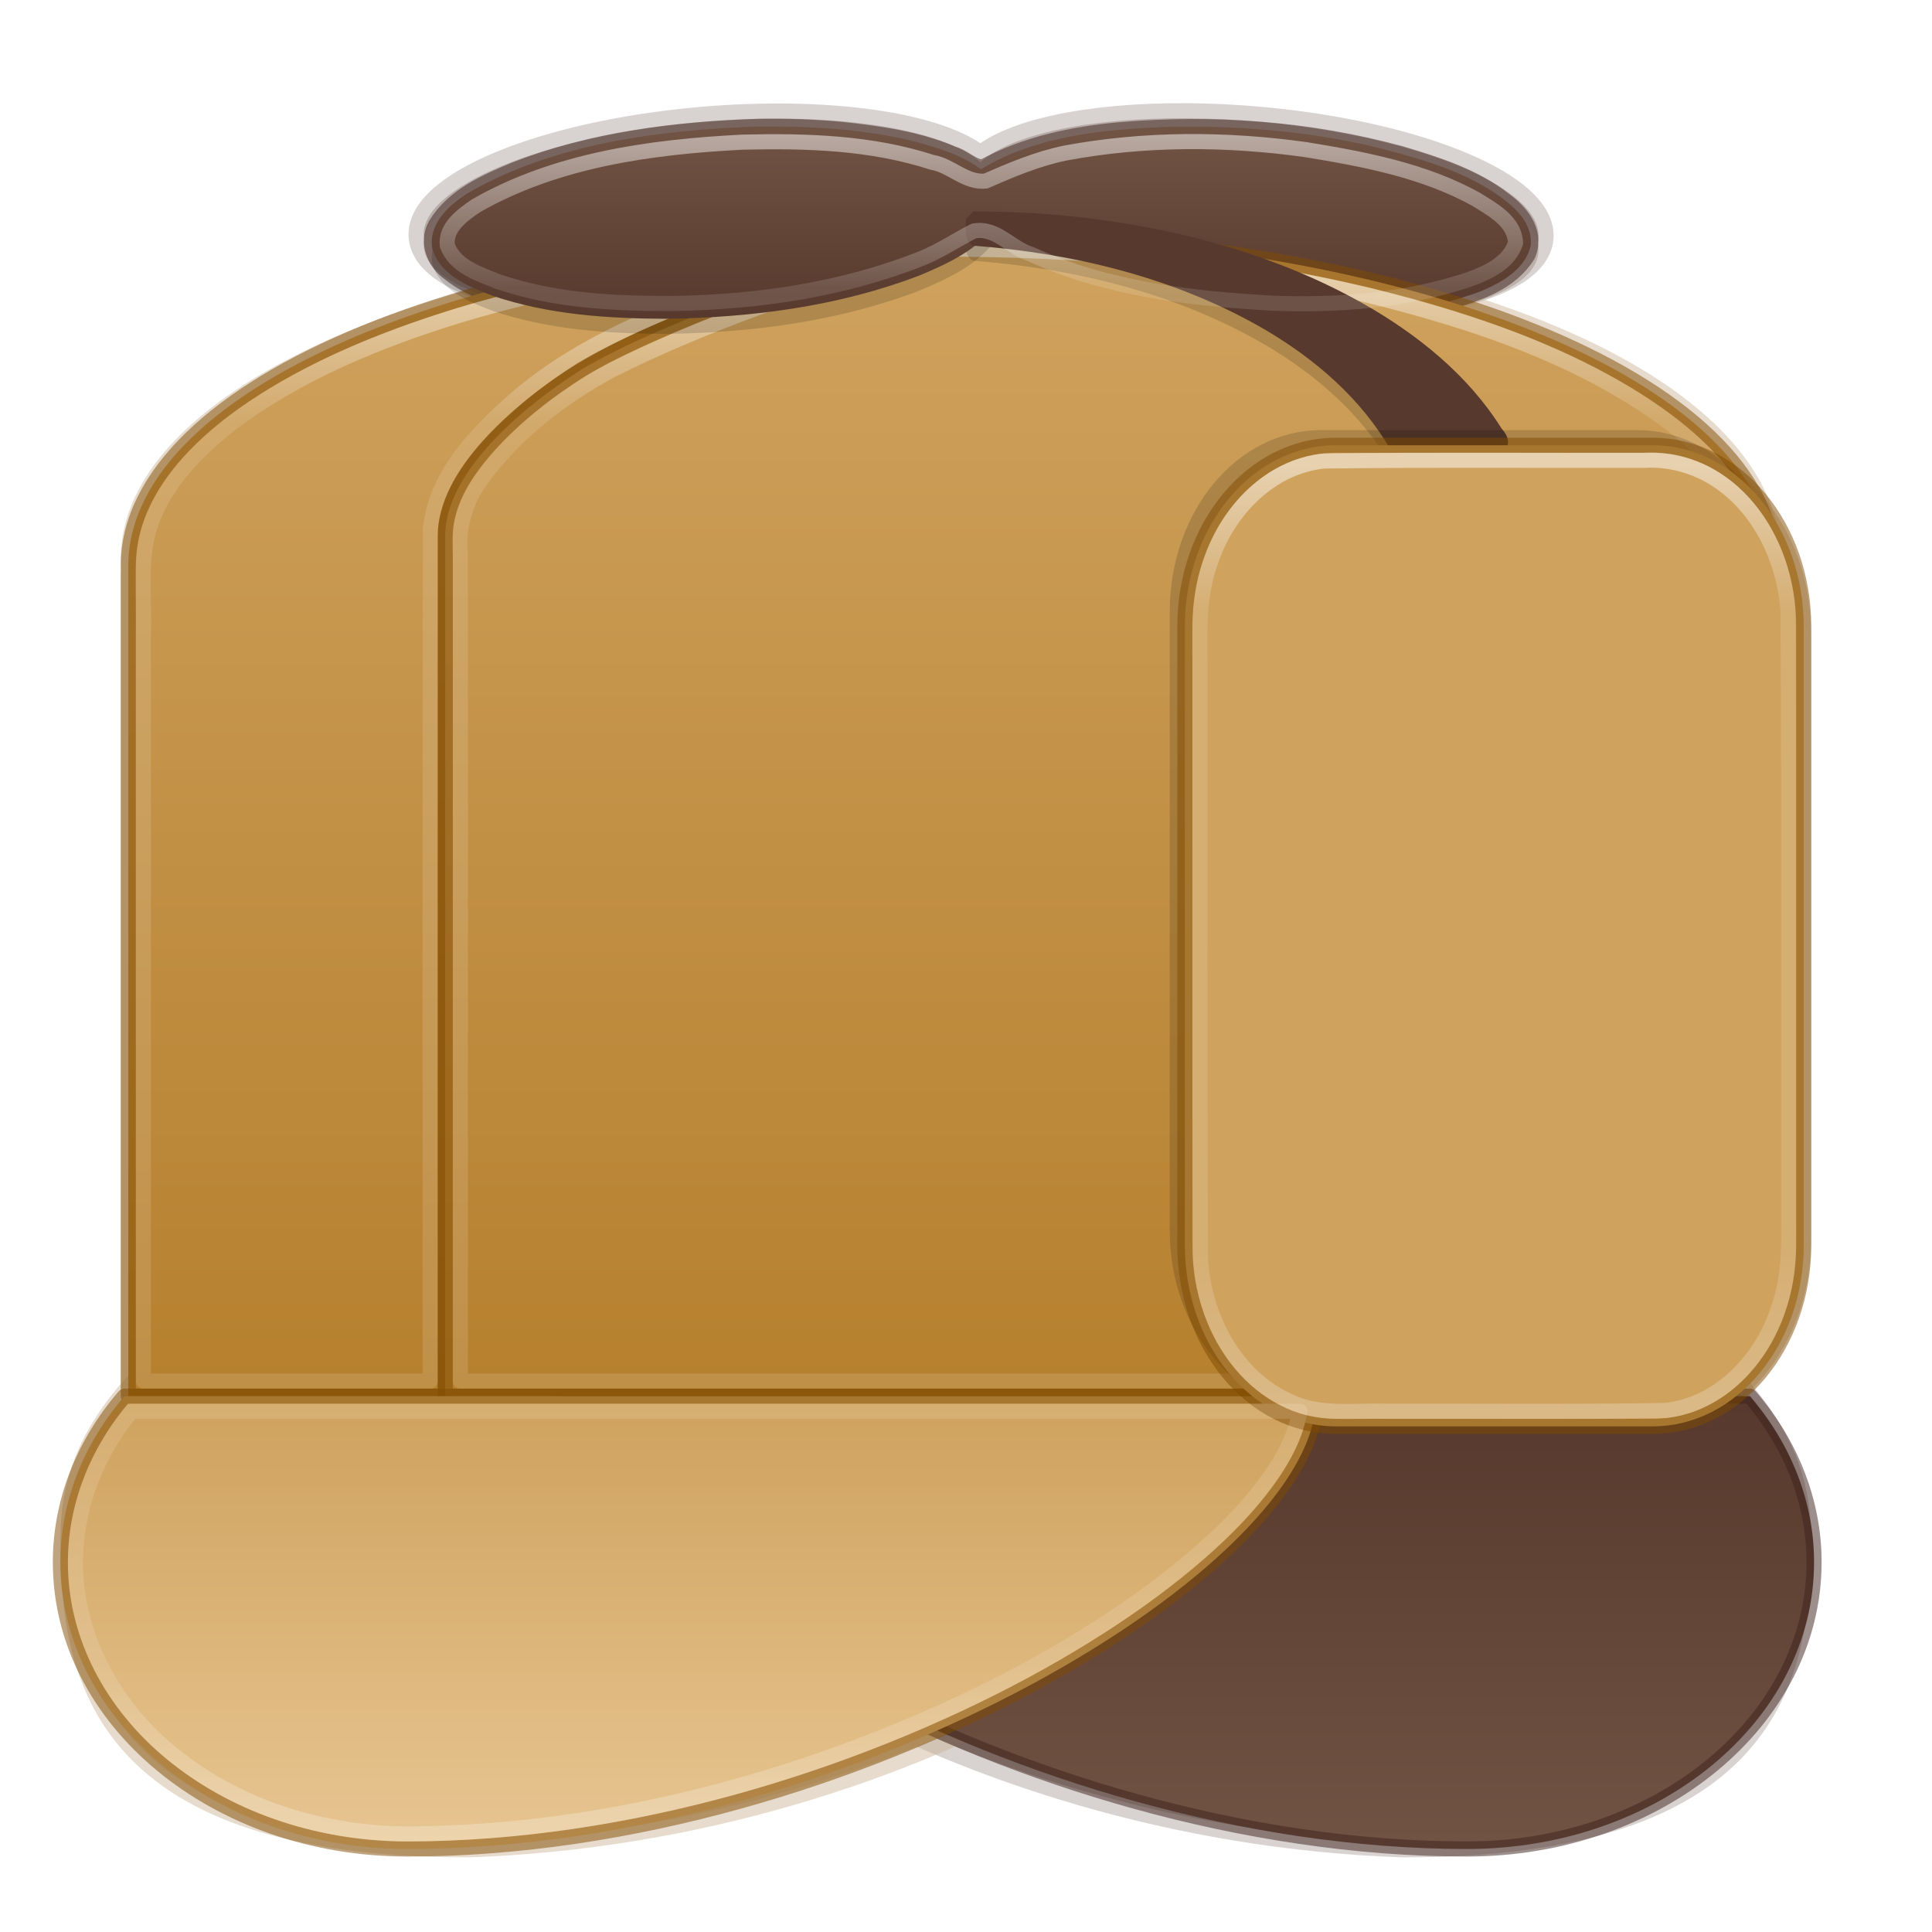
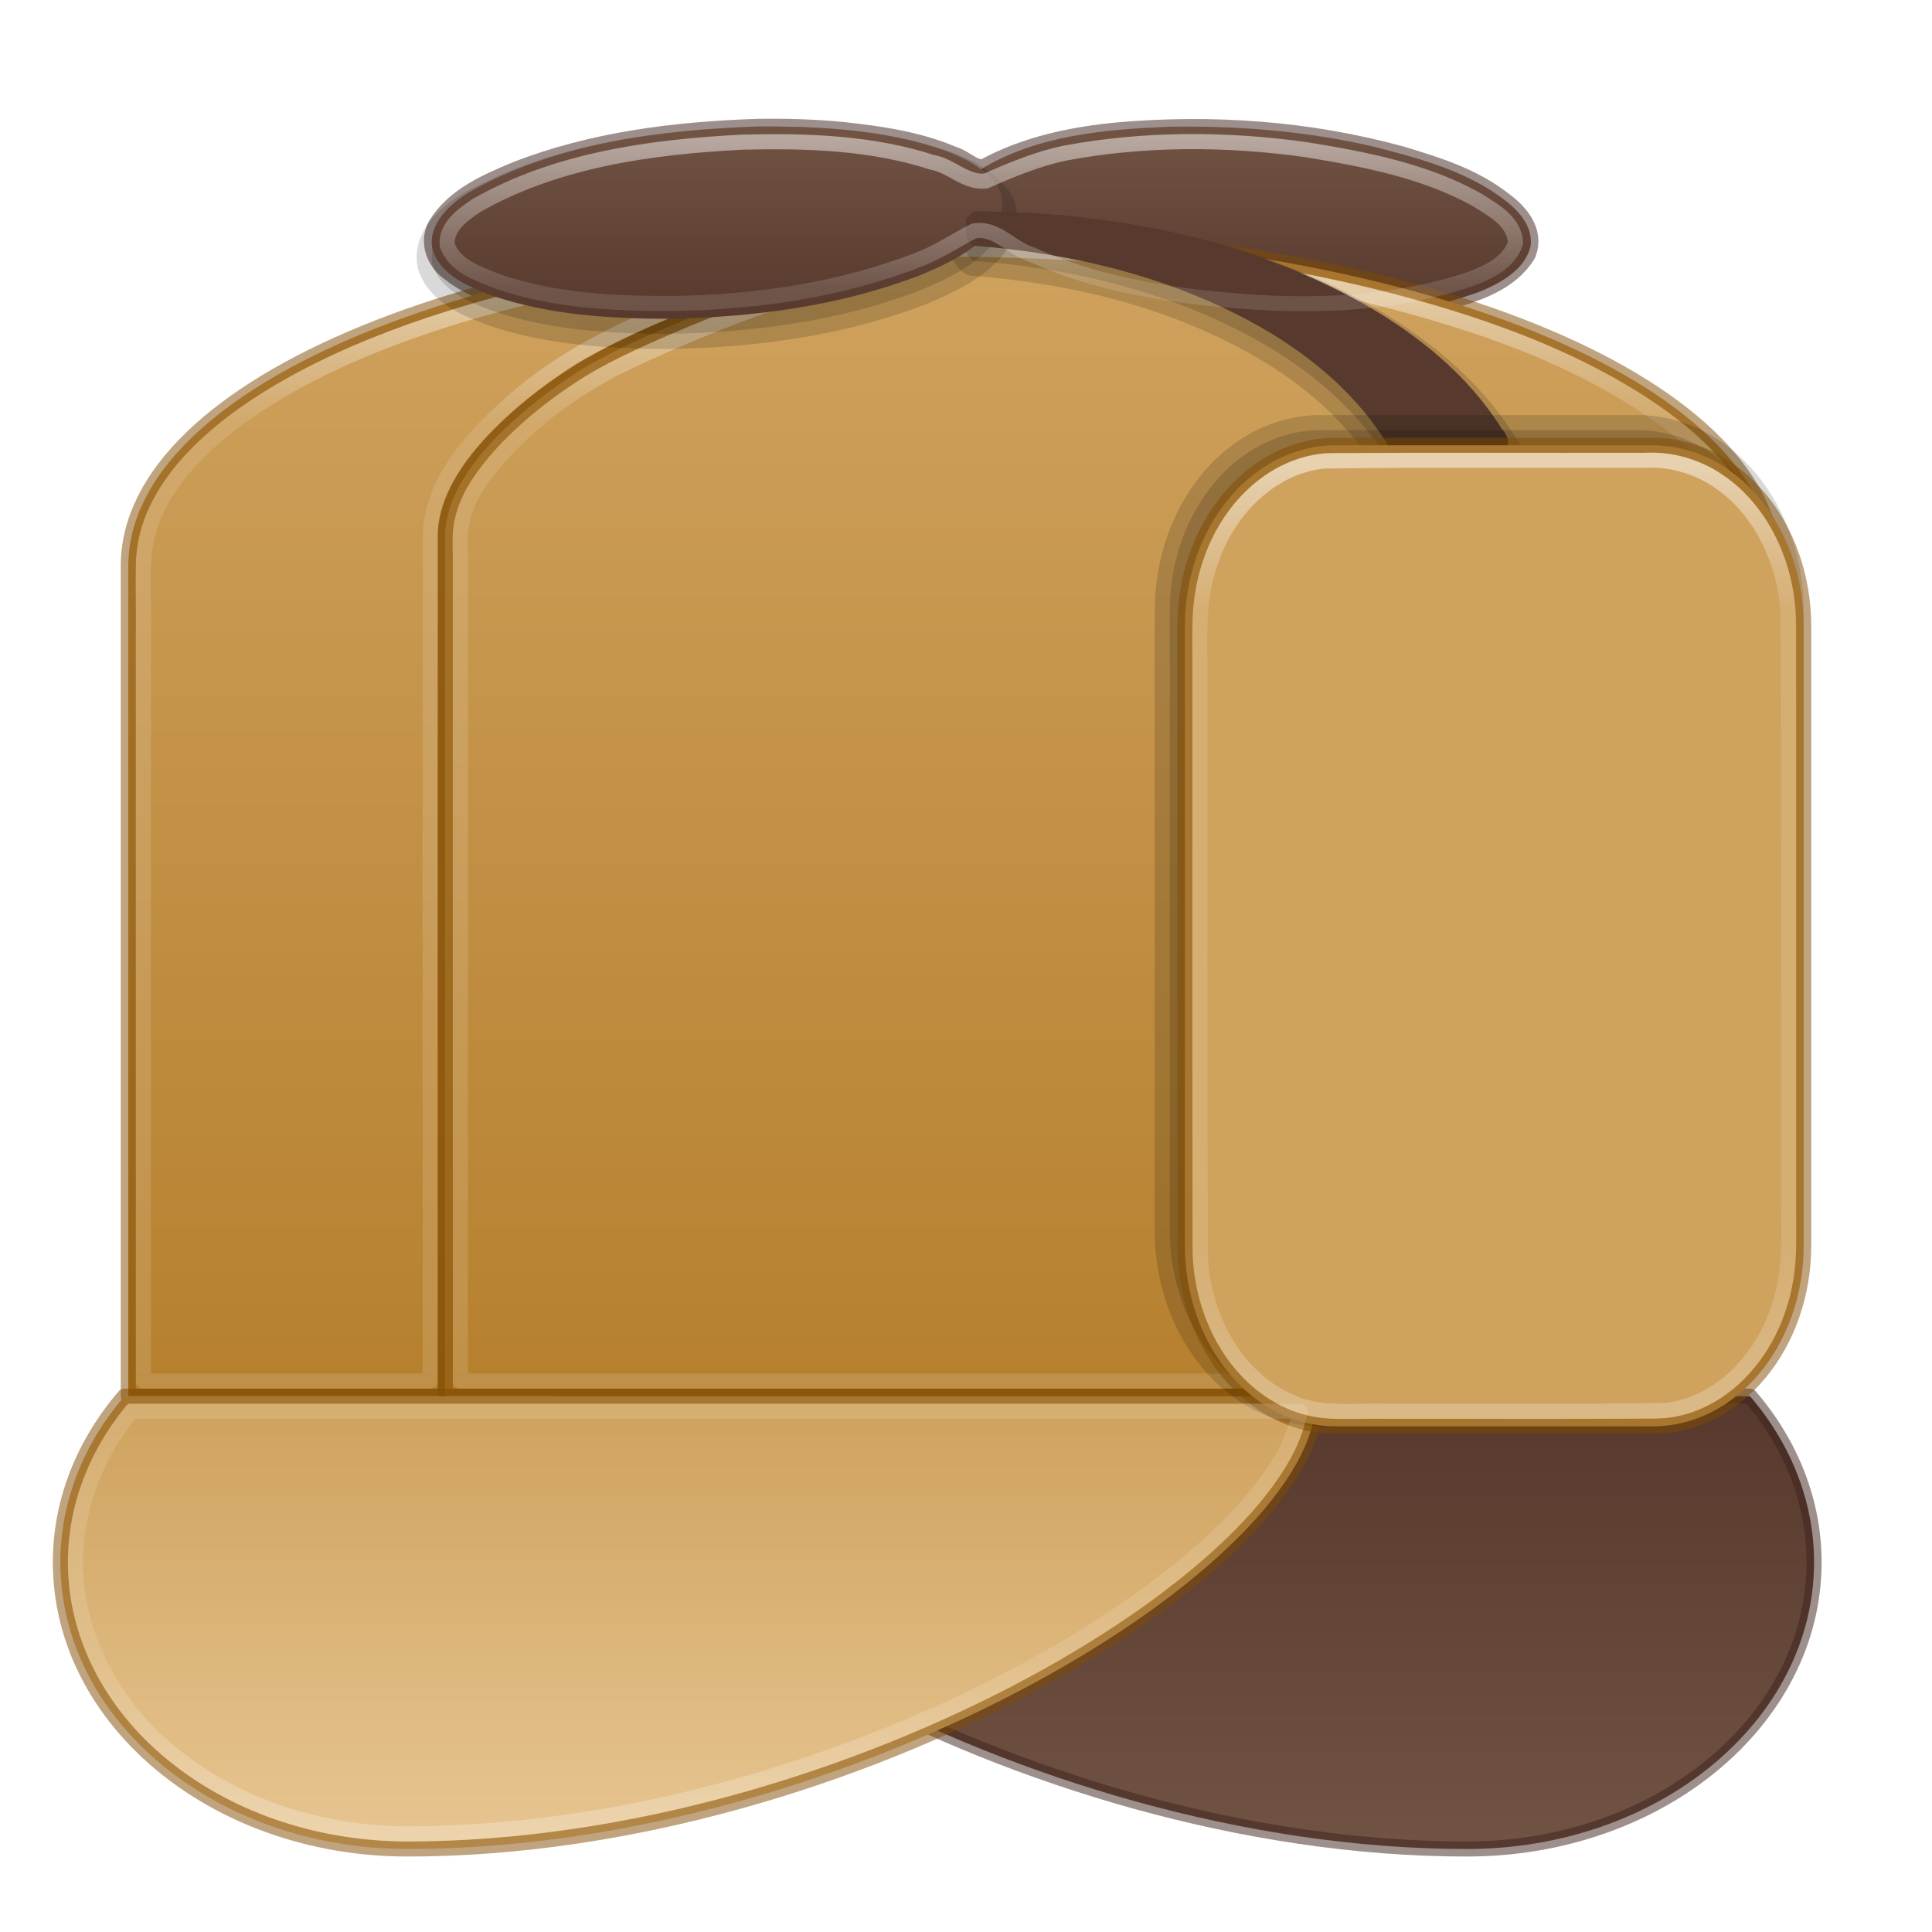
<svg xmlns="http://www.w3.org/2000/svg" xmlns:xlink="http://www.w3.org/1999/xlink" id="svg4379" height="128" width="128" version="1.1" xml:space="preserve">
  <defs id="defs4381">
    <linearGradient id="linearGradient89">
      <stop style="stop-color:#ffffff;stop-opacity:1;" offset="0" id="stop86" />
      <stop style="stop-color:#ffffff;stop-opacity:0.25;" offset="0.153" id="stop87" />
      <stop style="stop-color:#ffffff;stop-opacity:0.25;" offset="0.83" id="stop88" />
      <stop style="stop-color:#ffffff;stop-opacity:0.5;" offset="1" id="stop89" />
    </linearGradient>
    <linearGradient id="linearGradient84">
      <stop style="stop-color:#ffffff;stop-opacity:1;" offset="0" id="stop81" />
      <stop style="stop-color:#ffffff;stop-opacity:0.25;" offset="0.098" id="stop82" />
      <stop style="stop-color:#ffffff;stop-opacity:0.25;" offset="0.902" id="stop83" />
      <stop style="stop-color:#ffffff;stop-opacity:0.5;" offset="1" id="stop84" />
    </linearGradient>
    <linearGradient id="linearGradient80">
      <stop style="stop-color:#ffffff;stop-opacity:1;" offset="0" id="stop77" />
      <stop style="stop-color:#ffffff;stop-opacity:0.25;" offset="0.098" id="stop78" />
      <stop style="stop-color:#ffffff;stop-opacity:0.25;" offset="0.902" id="stop79" />
      <stop style="stop-color:#ffffff;stop-opacity:0.5;" offset="1" id="stop80" />
    </linearGradient>
    <linearGradient id="linearGradient76">
      <stop style="stop-color:#ffffff;stop-opacity:1;" offset="0" id="stop69" />
      <stop style="stop-color:#ffffff;stop-opacity:0.25;" offset="0.098" id="stop70" />
      <stop style="stop-color:#ffffff;stop-opacity:0.25;" offset="0.902" id="stop71" />
      <stop style="stop-color:#ffffff;stop-opacity:0.5;" offset="1" id="stop76" />
    </linearGradient>
    <linearGradient id="linearGradient68">
      <stop style="stop-color:#ffffff;stop-opacity:1;" offset="0" id="stop57" />
      <stop style="stop-color:#ffffff;stop-opacity:0.25;" offset="0.09" id="stop62" />
      <stop style="stop-color:#ffffff;stop-opacity:0.25;" offset="0.91" id="stop63" />
      <stop style="stop-color:#ffffff;stop-opacity:0.5;" offset="1" id="stop68" />
    </linearGradient>
    <linearGradient id="linearGradient880">
      <stop style="stop-color:#cd9ef7;stop-opacity:1" offset="0" id="stop876" />
      <stop style="stop-color:#a56de2;stop-opacity:1" offset="1" id="stop878" />
    </linearGradient>
    <linearGradient gradientTransform="matrix(2.72973,0,0,2.72973,-1.513512,1.486514)" gradientUnits="userSpaceOnUse" xlink:href="#linearGradient3924-776" id="linearGradient3159" y2="43" x2="24" y1="5" x1="24" />
    <linearGradient id="linearGradient3924-776">
      <stop offset="0" style="stop-color:#ffffff;stop-opacity:1" id="stop3124" />
      <stop offset="0.063" style="stop-color:#ffffff;stop-opacity:0.235" id="stop3126" />
      <stop offset="0.951" style="stop-color:#ffffff;stop-opacity:0.157" id="stop3128" />
      <stop offset="1" style="stop-color:#ffffff;stop-opacity:0.392" id="stop3130" />
    </linearGradient>
    <radialGradient gradientTransform="matrix(2.003784,0,0,1.4,27.98813,-17.4)" gradientUnits="userSpaceOnUse" xlink:href="#linearGradient3688-166-749-5" id="radialGradient2455-1" fy="43.5" fx="4.993" r="2.5" cy="43.5" cx="4.993" />
    <linearGradient id="linearGradient3688-166-749-5">
      <stop offset="0" style="stop-color:#181818;stop-opacity:1" id="stop2883-0" />
      <stop offset="1" style="stop-color:#181818;stop-opacity:0" id="stop2885-5" />
    </linearGradient>
    <radialGradient gradientTransform="matrix(2.003784,0,0,1.4,-20.01187,-104.4)" gradientUnits="userSpaceOnUse" xlink:href="#linearGradient3688-464-309-8" id="radialGradient2457-5" fy="43.5" fx="4.993" r="2.5" cy="43.5" cx="4.993" />
    <linearGradient id="linearGradient3688-464-309-8">
      <stop offset="0" style="stop-color:#181818;stop-opacity:1" id="stop2889-9" />
      <stop offset="1" style="stop-color:#181818;stop-opacity:0" id="stop2891-4" />
    </linearGradient>
    <linearGradient gradientUnits="userSpaceOnUse" xlink:href="#linearGradient3702-501-757-0" id="linearGradient2459-7" y2="39.999" x2="25.058" y1="47.028" x1="25.058" />
    <linearGradient id="linearGradient3702-501-757-0">
      <stop offset="0" style="stop-color:#181818;stop-opacity:0" id="stop2895-0" />
      <stop offset="0.5" style="stop-color:#181818;stop-opacity:1" id="stop2897-2" />
      <stop offset="1" style="stop-color:#181818;stop-opacity:0" id="stop2899-6" />
    </linearGradient>
    <linearGradient id="linearGradient3811">
      <stop offset="0" style="stop-color:#000000;stop-opacity:1" id="stop3813" />
      <stop offset="1" style="stop-color:#000000;stop-opacity:0" id="stop3815" />
    </linearGradient>
    <radialGradient gradientTransform="matrix(1.556392,0,0,0.1697883,70.27036,102.1303)" gradientUnits="userSpaceOnUse" xlink:href="#linearGradient3811" id="radialGradient4377" fy="93.468" fx="-4.029" r="35.338" cy="93.468" cx="-4.029" />
    <linearGradient xlink:href="#linearGradient880" id="linearGradient882" x1="62.872" y1="15.907" x2="62.872" y2="118.427" gradientUnits="userSpaceOnUse" />
-     <linearGradient id="linearGradient75">
-       <stop style="stop-color:#ffffff;stop-opacity:1;" offset="0" id="stop72" />
-       <stop style="stop-color:#ffffff;stop-opacity:0.25;" offset="0.102" id="stop73" />
-       <stop style="stop-color:#ffffff;stop-opacity:0.25;" offset="0.898" id="stop74" />
-       <stop style="stop-color:#ffffff;stop-opacity:0.5;" offset="1" id="stop75" />
-     </linearGradient>
-     <linearGradient id="linearGradient67">
-       <stop style="stop-color:#ffffff;stop-opacity:1;" offset="0" id="stop64" />
-       <stop style="stop-color:#ffffff;stop-opacity:0.25;" offset="0.11" id="stop65" />
-       <stop style="stop-color:#ffffff;stop-opacity:0.25;" offset="0.89" id="stop66" />
-       <stop style="stop-color:#ffffff;stop-opacity:0.5;" offset="1" id="stop67" />
-     </linearGradient>
-     <linearGradient id="linearGradient61">
-       <stop style="stop-color:#ffffff;stop-opacity:1;" offset="0" id="stop58" />
-       <stop style="stop-color:#ffffff;stop-opacity:0.25;" offset="0.107" id="stop59" />
-       <stop style="stop-color:#ffffff;stop-opacity:0.25;" offset="0.893" id="stop60" />
-       <stop style="stop-color:#ffffff;stop-opacity:0.5;" offset="1" id="stop61" />
-     </linearGradient>
-     <linearGradient id="linearGradient53">
-       <stop style="stop-color:#ffffff;stop-opacity:1;" offset="0" id="stop50" />
-       <stop style="stop-color:#ffffff;stop-opacity:0.25;" offset="0.09" id="stop51" />
-       <stop style="stop-color:#ffffff;stop-opacity:0.25;" offset="0.909" id="stop52" />
-       <stop style="stop-color:#ffffff;stop-opacity:0.5;" offset="1" id="stop53" />
-     </linearGradient>
    <linearGradient y2="42.092" x2="24" y1="5.909" x1="24" gradientTransform="matrix(1.432432,0,0,1.436283,-2.378375,-2.470783)" gradientUnits="userSpaceOnUse" id="linearGradient3904" xlink:href="#linearGradient4270" />
    <linearGradient id="linearGradient4270">
      <stop id="stop4272" style="stop-color:#ffffff;stop-opacity:1" offset="0" />
      <stop id="stop4274" style="stop-color:#ffffff;stop-opacity:0.235" offset="0.035" />
      <stop id="stop4276" style="stop-color:#ffffff;stop-opacity:0.157" offset="0.962" />
      <stop id="stop4278" style="stop-color:#ffffff;stop-opacity:0.392" offset="1" />
    </linearGradient>
    <radialGradient cx="4.993" cy="43.5" r="2.5" fx="4.993" fy="43.5" id="radialGradient3337-2-2" xlink:href="#linearGradient3688-166-749-5" gradientUnits="userSpaceOnUse" gradientTransform="matrix(2.404541,0,0,1,41.98575,15.5)" />
    <radialGradient cx="4.993" cy="43.5" r="2.5" fx="4.993" fy="43.5" id="radialGradient3339-1-4" xlink:href="#linearGradient3688-166-749-5" gradientUnits="userSpaceOnUse" gradientTransform="matrix(2.404541,0,0,1,-22.01424,-102.5)" />
    <linearGradient x1="25.058" y1="47.028" x2="25.058" y2="39.999" id="linearGradient6394" xlink:href="#linearGradient3702-501-757-0" gradientUnits="userSpaceOnUse" gradientTransform="matrix(1.571429,0,0,0.7142857,-5.714285,27.92857)" />
    <linearGradient xlink:href="#linearGradient880" id="linearGradient899" x1="31.781" y1="4.927" x2="31.781" y2="59.148" gradientUnits="userSpaceOnUse" />
    <linearGradient id="linearGradient7">
      <stop style="stop-color:#57392d;stop-opacity:1;" offset="0" id="stop9" />
      <stop style="stop-color:#715344;stop-opacity:1;" offset="1" id="stop10" />
    </linearGradient>
    <linearGradient id="linearGradient1">
      <stop style="stop-color:#cfa25e;stop-opacity:1;" offset="0" id="stop1" />
      <stop style="stop-color:#e7c591;stop-opacity:1;" offset="1" id="stop2" />
    </linearGradient>
    <linearGradient id="linearGradient5">
      <stop style="stop-color:#cfa25e;stop-opacity:1;" offset="0" id="stop5" />
      <stop style="stop-color:#b6802e;stop-opacity:1;" offset="1" id="stop6" />
    </linearGradient>
    <linearGradient id="linearGradient1201">
      <stop id="stop1193" style="stop-color:#ffffff;stop-opacity:1" offset="0" />
      <stop id="stop1195" style="stop-color:#ffffff;stop-opacity:0.235" offset="0.068" />
      <stop id="stop1197" style="stop-color:#ffffff;stop-opacity:0.157" offset="0.947" />
      <stop id="stop1199" style="stop-color:#ffffff;stop-opacity:0.392" offset="1" />
    </linearGradient>
    <radialGradient cx="4.993" cy="43.5" r="2.5" fx="4.993" fy="43.5" id="radialGradient3013-6" xlink:href="#linearGradient3688-166-749-5" gradientUnits="userSpaceOnUse" gradientTransform="matrix(2.003784,0,0,0.8999999,29.98813,4.850003)" />
    <radialGradient cx="4.993" cy="43.5" r="2.5" fx="4.993" fy="43.5" id="radialGradient3015-1" xlink:href="#linearGradient3688-166-749-5" gradientUnits="userSpaceOnUse" gradientTransform="matrix(2.003784,0,0,0.8999999,-18.01187,-83.15)" />
    <linearGradient x1="39" y1="6" x2="39" y2="41.945" id="linearGradient3058-5" xlink:href="#linearGradient1201" gradientUnits="userSpaceOnUse" gradientTransform="translate(4e-6,1.000006)" />
    <linearGradient xlink:href="#linearGradient3702-501-757-0" id="linearGradient1191" gradientUnits="userSpaceOnUse" x1="25.058" y1="47.028" x2="25.058" y2="39.999" gradientTransform="matrix(1.142857,0,0,0.6428571,-3.428569,16.03572)" />
    <linearGradient xlink:href="#linearGradient880" id="linearGradient930-9-2" x1="16.768" y1="2.768" x2="16.768" y2="29.897" gradientUnits="userSpaceOnUse" gradientTransform="matrix(1.444444,0,0,1.444444,0.888913,1.888891)" />
-     <linearGradient xlink:href="#linearGradient7" id="linearGradient15" gradientUnits="userSpaceOnUse" gradientTransform="translate(138)" x1="45.5" y1="46" x2="45.5" y2="60" />
-     <linearGradient xlink:href="#linearGradient5" id="linearGradient16" gradientUnits="userSpaceOnUse" gradientTransform="translate(138)" x1="31" y1="8" x2="31" y2="45" />
-     <linearGradient xlink:href="#linearGradient5" id="linearGradient17" gradientUnits="userSpaceOnUse" gradientTransform="translate(138)" x1="32" y1="8" x2="32" y2="45" />
-     <linearGradient xlink:href="#linearGradient1" id="linearGradient18" gradientUnits="userSpaceOnUse" gradientTransform="translate(138)" x1="30.934" y1="46" x2="30.934" y2="60" />
-     <linearGradient xlink:href="#linearGradient53" id="linearGradient19" gradientUnits="userSpaceOnUse" gradientTransform="translate(138)" x1="33" y1="9" x2="33" y2="59" />
-     <linearGradient xlink:href="#linearGradient5" id="linearGradient20" gradientUnits="userSpaceOnUse" gradientTransform="translate(138)" x1="32" y1="8" x2="32" y2="45" />
-     <linearGradient xlink:href="#linearGradient53" id="linearGradient21" gradientUnits="userSpaceOnUse" gradientTransform="translate(138)" x1="21.5" y1="8.974" x2="21.5" y2="59.071" />
-     <linearGradient xlink:href="#linearGradient61" id="linearGradient22" gradientUnits="userSpaceOnUse" gradientTransform="translate(138)" x1="50.5" y1="16" x2="50.5" y2="58" />
-     <linearGradient xlink:href="#linearGradient1" id="linearGradient23" gradientUnits="userSpaceOnUse" gradientTransform="translate(138)" x1="30.934" y1="46" x2="30.934" y2="60" />
-     <linearGradient xlink:href="#linearGradient67" id="linearGradient24" gradientUnits="userSpaceOnUse" gradientTransform="translate(138)" x1="32" y1="9" x2="32" y2="59" />
-     <linearGradient xlink:href="#linearGradient75" id="linearGradient25" gradientUnits="userSpaceOnUse" gradientTransform="translate(138)" x1="31" y1="5" x2="31" y2="59" />
    <linearGradient xlink:href="#linearGradient1" id="linearGradient38" x1="26.5" y1="93.055" x2="26.5" y2="122" gradientUnits="userSpaceOnUse" />
    <linearGradient xlink:href="#linearGradient5" id="linearGradient40" x1="63.5" y1="16" x2="63.5" y2="92" gradientUnits="userSpaceOnUse" />
    <linearGradient xlink:href="#linearGradient5" id="linearGradient41" x1="60.5" y1="16.097" x2="60.5" y2="92" gradientUnits="userSpaceOnUse" />
    <linearGradient xlink:href="#linearGradient7" id="linearGradient43" x1="94" y1="93" x2="94" y2="122.049" gradientUnits="userSpaceOnUse" />
    <linearGradient xlink:href="#linearGradient84" id="linearGradient47" x1="70" y1="18" x2="70" y2="120" gradientUnits="userSpaceOnUse" />
    <linearGradient xlink:href="#linearGradient80" id="linearGradient49" x1="46" y1="18" x2="46" y2="120" gradientUnits="userSpaceOnUse" />
    <linearGradient xlink:href="#linearGradient76" id="linearGradient51" x1="63" y1="18" x2="63" y2="120" gradientUnits="userSpaceOnUse" />
    <linearGradient xlink:href="#linearGradient68" id="linearGradient52" x1="53" y1="9" x2="53" y2="120" gradientUnits="userSpaceOnUse" />
    <linearGradient xlink:href="#linearGradient89" id="linearGradient86" x1="99.911" y1="31.022" x2="99.911" y2="93.075" gradientUnits="userSpaceOnUse" />
    <linearGradient xlink:href="#linearGradient7" id="linearGradient4" x1="45" y1="21" x2="45" y2="8.88" gradientUnits="userSpaceOnUse" />
    <linearGradient xlink:href="#linearGradient7" id="linearGradient6" x1="86" y1="21" x2="86" y2="9" gradientUnits="userSpaceOnUse" />
  </defs>
-   <g id="g15" transform="matrix(2,0,0,2,-276,1.055093)" style="display:inline;opacity:0.4">
-     <path id="path4" style="fill:#57392d;fill-opacity:1;stroke:#3d211b;stroke-width:1;stroke-linecap:butt;stroke-linejoin:round;stroke-dasharray:none;stroke-opacity:0.5" d="m 177.348,3.391 a 9.5,3 5.206 0 0 -6.865,1.455 3,9.5 85.039 0 0 -9.242,-1.334 3,9.5 85.039 0 0 -9.205,3.811 3,9.5 85.039 0 0 9.725,2.166 3,9.5 85.039 0 0 8.758,-2.775 9.5,3 5.206 0 0 8.711,2.775 9.5,3 5.206 0 0 9.732,-2.127 9.5,3 5.206 0 0 -9.189,-3.85 9.5,3 5.206 0 0 -2.424,-0.121 z" />
-     <ellipse style="fill:#57392d;fill-opacity:1;stroke:none;stroke-width:1.453;stroke-linecap:butt;stroke-linejoin:round;stroke-dasharray:none;stroke-opacity:1" id="ellipse4" cx="179.394" cy="-9.329" rx="9.5" ry="3" transform="rotate(5.206068)" />
-     <path id="path5" style="fill:url(#linearGradient15);stroke:#3d211b;stroke-width:1;stroke-linejoin:round;stroke-dasharray:none;stroke-opacity:0.5" d="m 195.5,45.5 c 1.33,1.521 2,3 2,5 0,4.5 -1,10 -13,10 -15,-0.5 -27.5,-9 -29,-15 z" />
-     <path id="path6" style="fill:url(#linearGradient16);stroke:#804b00;stroke-linecap:butt;stroke-linejoin:round;stroke-opacity:0.5" d="m 170,7.5 -1.086,0.156 C 163.912,9.209 158.3,9.542 154.5,13.5 c -1.333,1.333 -2,2.667 -2,4 v 28 h 29 l 15,-10 v -17 h -0.031 C 196.49,18.333 196.5,18.167 196.5,18 196.5,12.201 185.188,7.5 170,7.5 Z" />
-     <path id="path7" style="fill:url(#linearGradient17);stroke:#804b00;stroke-linejoin:round;stroke-opacity:0.5" d="M 169.494,7.502 C 154.539,7.605 142.5,12.265 142.5,18 c 2e-5,0.167 0.01,0.333 0.031,0.5 H 142.5 v 27 h 10 v -28 c 0,-1.333 0.667,-2.667 2,-4 3.944,-4.108 9.855,-4.281 14.994,-5.998 z" />
-     <path id="path8" style="fill:url(#linearGradient18);stroke:#804b00;stroke-width:1;stroke-linejoin:round;stroke-dasharray:none;stroke-opacity:0.5" d="m 142.5,45.5 c -1.33,1.521 -2,3 -2,5 0,4.5 1,10 13,10 15,-0.5 27.5,-9 29,-15 z" />
-     <path id="path9" style="opacity:0.2;fill:#000000;fill-opacity:1;stroke:none;stroke-width:1;stroke-linejoin:round;stroke-dasharray:none;stroke-opacity:1" d="m 179.906,13.559 c -2.324,0.501 -3.565,3.068 -3.395,5.289 0.006,6.809 -0.061,13.621 0.037,20.427 0.201,2.147 1.937,4.4 4.271,4.22 3.429,-0.023 6.869,0.08 10.292,-0.064 2.316,-0.491 3.527,-3.058 3.39,-5.261 -0.022,-6.837 0.062,-13.679 -0.056,-20.514 -0.225,-2.121 -1.952,-4.335 -4.26,-4.151 -3.386,0.025 -6.777,-0.05 -10.159,0.038 l -0.099,0.013 z" />
-     <path id="path10" style="opacity:0.5;fill:none;stroke:url(#linearGradient19);stroke-linecap:butt;stroke-linejoin:round;stroke-opacity:1" d="m 170.617,8.518 c -1.631,-0.053 -3.133,0.691 -4.714,0.982 -3.704,0.886 -7.688,1.755 -10.509,4.507 -1.111,1.037 -2.014,2.454 -1.901,4.031 0.02,8.82 10e-4,17.642 0.008,26.463 9.232,0 18.465,0 27.697,0 4.768,-3.178 9.535,-6.357 14.303,-9.535 0,-5.488 0,-10.977 0,-16.465 0.011,-0.657 -0.06,-1.488 -0.404,-2.138 -1.26,-2.388 -3.826,-3.66 -6.191,-4.712 -3.942,-1.664 -8.341,-2.431 -12.6,-2.86 -1.917,-0.159 -3.768,-0.298 -5.687,-0.273 z m 25.238,9.883 c 0.614,-0.105 0.695,-0.349 0,0 z" />
-     <path id="path11" style="opacity:1;fill:#57392d;fill-opacity:1;stroke:none;stroke-width:1.265;stroke-linecap:butt;stroke-linejoin:round;stroke-dasharray:none;stroke-opacity:1" d="m 170.5,7 a 20,14 0 0 0 -2,0.092 A 20,14 0 0 1 185.428,16.5 h 4.012 A 20,14 0 0 0 170.5,7 Z" />
-     <rect style="fill:#cfa25e;stroke:#804b00;stroke-width:1;stroke-linejoin:round;stroke-dasharray:none;stroke-opacity:0.5" id="rect11" width="20" height="32" x="177.5" y="14.5" ry="6" rx="5" />
-     <path id="path12" style="opacity:0.5;fill:url(#linearGradient20);stroke:url(#linearGradient21);stroke-linejoin:round;stroke-opacity:0.5" d="m 159.094,9.375 c -4.126,0.709 -8.203,1.773 -11.844,3.899 -1.655,0.984 -3.415,2.381 -3.725,4.397 -0.067,2.973 -0.003,5.962 -0.025,8.942 0,5.963 0,11.925 0,17.888 2.667,0 5.333,0 8,0 0.016,-9.191 -0.042,-18.385 0.041,-27.573 0.402,-2.815 2.721,-4.853 4.995,-6.296 0.825,-0.502 1.705,-0.909 2.603,-1.261 z" />
-     <path id="path13" style="opacity:0.5;fill:#cfa25e;stroke:url(#linearGradient22);stroke-width:1;stroke-linejoin:round;stroke-dasharray:none;stroke-opacity:1" d="m 181.906,15.559 c -2.324,0.501 -3.565,3.068 -3.395,5.289 0.006,6.809 -0.061,13.621 0.037,20.427 0.201,2.147 1.937,4.4 4.271,4.22 3.429,-0.023 6.869,0.08 10.292,-0.064 2.316,-0.491 3.527,-3.058 3.39,-5.261 -0.022,-6.837 0.062,-13.679 -0.056,-20.514 -0.225,-2.121 -1.952,-4.335 -4.26,-4.151 -3.386,0.025 -6.777,-0.05 -10.159,0.038 l -0.099,0.013 z" />
-     <path id="path14" style="fill:url(#linearGradient23);stroke:url(#linearGradient24);stroke-width:1;stroke-linejoin:round;stroke-dasharray:none" d="m 142.816,46.693 c -1.562,1.833 -1.482,4.42 -1.09,6.652 0.374,2.037 1.706,3.886 3.633,4.707 3.015,1.432 6.46,1.535 9.734,1.354 6.254,-0.478 12.428,-2.282 17.855,-5.447 2.287,-1.35 4.621,-3.009 6.435,-5.054 0.642,-0.733 1.209,-1.536 1.651,-2.405 -12.687,0 -25.374,0 -38.061,0 -0.053,0.064 -0.105,0.129 -0.158,0.193 z" />
-     <ellipse style="fill:#57392d;fill-opacity:1;stroke:none;stroke-width:1.453;stroke-linecap:butt;stroke-linejoin:round;stroke-dasharray:none;stroke-opacity:1" id="ellipse14" cx="160.305" cy="20.763" rx="9.5" ry="3" transform="rotate(-4.961235)" />
-     <path id="path15" style="opacity:0.3;fill:none;fill-opacity:1;stroke:url(#linearGradient25);stroke-width:1;stroke-linecap:butt;stroke-linejoin:round;stroke-dasharray:none;stroke-opacity:1" d="m 176.035,4.42 c -1.456,0.086 -3.058,0.227 -4.449,0.9 -0.597,0.476 -1.468,0.646 -2.078,0.095 -2.088,-1.062 -4.52,-1 -6.803,-0.986 -2.84,0.149 -5.75,0.545 -8.343,1.771 -0.449,0.28 -1.034,0.543 -1.288,1.004 0.547,0.757 1.634,0.805 2.469,1.072 3.299,0.594 6.71,0.3 9.971,-0.391 1.575,-0.356 3.146,-0.934 4.416,-1.939 0.702,-0.354 1.425,0.072 1.939,0.534 2.625,1.508 5.719,1.887 8.69,2.083 2.045,0.086 4.004,0.055 5.888,-0.512 0.515,-0.202 1.22,-0.288 1.484,-0.83 -1.381,-1.497 -3.533,-1.832 -5.419,-2.302 -2.13,-0.418 -4.309,-0.58 -6.477,-0.498 z" />
-   </g>
  <path id="path33" style="opacity:1;fill:none;stroke:#3d211b;stroke-width:2;stroke-linejoin:round;stroke-dasharray:none;stroke-opacity:0.5" d="m 50.223,8.873 c -5.422,0.18 -10.871,0.845 -15.922,2.825 -1.854,0.778 -3.902,1.648 -5,3.427 -0.516,0.922 -0.057,2.016 0.763,2.577 1.604,1.291 3.687,1.764 5.651,2.215 4.802,0.93 9.73,0.843 14.594,0.333 2.89,-0.335 5.873,-0.934 8.69,-1.831 1.953,-0.635 3.805,-1.402 5.472,-2.619 1.148,-0.372 1.944,0.818 2.93,1.166 3.99,2.046 8.485,2.822 12.897,3.342 5.225,0.547 10.629,0.481 15.737,-0.842 1.705,-0.476 3.758,-1.17 4.764,-2.82 0.479,-1.205 -0.481,-2.31 -1.389,-2.974 -1.971,-1.566 -4.366,-2.301 -6.7,-3.006 C 86.673,9.018 80.39,8.564 74.17,9.099 71.152,9.378 68.111,10.011 65.428,11.465 64.485,11.821 63.796,10.884 62.949,10.654 60.692,9.691 58.249,9.349 55.769,9.076 53.926,8.899 52.074,8.845 50.223,8.873 Z" />
  <path id="path31" style="opacity:1;fill:url(#linearGradient6);stroke:none;stroke-width:1;stroke-linejoin:round;stroke-dasharray:none;stroke-opacity:1" d="m 77.471,8.396 c -4.216,0.176 -8.731,0.545 -12.454,2.801 -1.09,0.733 -1.934,2.267 -1.107,3.497 1.087,1.865 3.213,2.72 5.092,3.557 5.388,2.109 11.23,2.768 16.978,2.867 4.078,0.02 8.242,-0.387 12.111,-1.815 1.383,-0.581 2.975,-1.456 3.322,-3.04 0.156,-1.683 -1.361,-2.812 -2.609,-3.631 C 96.395,11.104 93.65,10.396 90.945,9.701 86.539,8.683 82.004,8.319 77.471,8.396 Z" />
  <path d="m 115.94,92.5 c 2.762,3.214 4.246,7.058 4.246,11 0,10.493 -10.297,19 -23,19 -29.546,0 -60.5,-19 -60.184,-30 H 78.432 94.686 Z" style="opacity:1;fill:url(#linearGradient43);stroke:#3d211b;stroke-linejoin:round;stroke-opacity:0.5" id="path30" />
  <path id="rect25" style="opacity:1;fill:url(#linearGradient41);stroke:#804b00;stroke-linejoin:round;stroke-opacity:0.5" d="M 61.986,15.504 C 32.355,15.721 8.5,25.431 8.5,37.5 v 55 h 21 v -57 c 0,-4 4.625,-8.209 9,-11 4.997,-2.998 15.322,-6.663 23.486,-8.996 z" />
  <path id="path26" style="opacity:1;fill:url(#linearGradient40);stroke:#804b00;stroke-linejoin:round;stroke-opacity:0.5" d="M 61.986,15.504 C 53.822,17.837 43.497,21.502 38.5,24.5 c -4.375,2.791 -9,7 -9,11 v 57 h 77 l 11,-13 v -42 c -4.8e-4,-12.206 -24.401,-22 -54.5,-22 -0.338,0 -0.677,0.001 -1.014,0.004 z" />
  <path d="M 8.246,92.5 C 5.484,95.714 4,99.558 4,103.5 c 0,10.493 10.297,19 23,19 29.546,0 60.5,-19 60.184,-30 H 45.754 29.5 Z" style="opacity:1;fill:url(#linearGradient38);stroke:#804b00;stroke-linejoin:round;stroke-opacity:0.5" id="path29" />
  <path id="path34" style="opacity:0.5;fill:none;stroke:url(#linearGradient47);stroke-linejoin:round;stroke-opacity:1" d="m 59.619,17.254 c -6.464,1.988 -13.001,4.216 -19.074,7.255 -3.358,1.812 -6.478,4.222 -8.719,7.337 -1.004,1.406 -1.512,3.148 -1.325,4.873 0,18.261 0,36.521 0,54.782 25.18,0 50.359,0 75.539,0 3.487,-4.121 6.974,-8.242 10.461,-12.363 -0.009,-14.09 0.028,-28.182 -0.028,-42.271 -0.325,-3.682 -2.969,-6.647 -5.791,-8.794 -5.843,-4.385 -12.904,-6.731 -19.917,-8.481 -9.37,-2.255 -19.005,-3.112 -28.633,-3.086 -0.837,0.25 -1.674,0.5 -2.512,0.75 z" />
  <path id="path35" style="opacity:0.5;fill:none;stroke:url(#linearGradient49);stroke-linejoin:round;stroke-opacity:1" d="m 54.102,16.797 c -7.964,0.539 -16,1.79 -23.67,4.092 -5.43,1.68 -10.718,3.837 -15.256,7.281 -2.504,1.99 -4.902,4.545 -5.516,7.793 C 9.315,37.994 9.582,40.066 9.5,42.115 c 0,16.462 0,32.923 0,49.385 6.333,0 12.667,0 19,0 0.004,-18.831 -0.017,-37.663 0.02,-56.494 0.378,-3.512 2.965,-6.216 5.492,-8.444 3.298,-2.901 7.298,-4.82 11.348,-6.431 3.009,-1.24 6.077,-2.332 9.164,-3.36 -0.141,0.009 -0.281,0.017 -0.422,0.025 z" />
+   <path id="path2" style="opacity:0.15;fill:#000000;fill-opacity:1;stroke:#000000;stroke-width:2;stroke-linejoin:round;stroke-dasharray:none;stroke-opacity:1" d="m 64,15.5 c 0.029,0.639 -0.186,1.372 0.453,1.775 6.74,0.507 13.501,2.152 19.376,5.577 3.319,1.952 6.337,4.559 8.287,7.917 0.743,0.46 1.687,0.132 2.522,0.23 1.649,0 3.298,0 4.947,0 0.529,-0.552 0.358,-1.086 -0.105,-1.613 C 97.254,25.83 93.881,23.129 90.261,21.084 84.785,18.009 78.627,16.287 72.421,15.499 69.795,15.15 67.147,15.021 64.5,15 64.333,15.167 64.167,15.333 64,15.5 Z" />
  <path id="path89" style="opacity:0.15;fill:#000000;fill-opacity:1;stroke:none;stroke-width:1;stroke-linejoin:round;stroke-dasharray:none;stroke-opacity:1" d="m 64,15.5 c 0.029,0.639 -0.186,1.372 0.453,1.775 6.74,0.507 13.501,2.152 19.376,5.577 3.319,1.952 6.337,4.559 8.287,7.917 0.743,0.46 1.687,0.132 2.522,0.23 1.649,0 3.298,0 4.947,0 0.529,-0.552 0.358,-1.086 -0.105,-1.613 C 97.254,25.83 93.881,23.129 90.261,21.084 84.785,18.009 78.627,16.287 72.421,15.499 69.795,15.15 67.147,15.021 64.5,15 64.333,15.167 64.167,15.333 64,15.5 Z" />
+   <path id="path3" style="opacity:0.15;fill:#000000;stroke:#000000;stroke-width:2;stroke-linejoin:round;stroke-dasharray:none;stroke-opacity:1" d="M 50.195,9.379 C 43.708,9.625 36.941,10.447 31.168,13.686 c -1.319,0.79 -2.83,2.1 -2.523,3.808 0.53,1.768 2.437,2.503 4.005,3.107 3.748,1.262 7.649,1.506 11.56,1.52 5.681,-0.092 11.408,-0.832 16.747,-2.887 1.848,-0.774 3.813,-1.681 5.014,-3.351 0.669,-0.939 0.561,-2.287 -0.297,-3.075 C 64.299,11.408 62.321,10.839 60.477,10.34 57.119,9.527 53.638,9.36 50.195,9.379 Z" />
  <path id="path90" style="opacity:0.15;fill:#000000;stroke:none;stroke-width:1;stroke-linejoin:round;stroke-dasharray:none;stroke-opacity:1" d="M 50.195,9.379 C 43.708,9.625 36.941,10.447 31.168,13.686 c -1.319,0.79 -2.83,2.1 -2.523,3.808 0.53,1.768 2.437,2.503 4.005,3.107 3.748,1.262 7.649,1.506 11.56,1.52 5.681,-0.092 11.408,-0.832 16.747,-2.887 1.848,-0.774 3.813,-1.681 5.014,-3.351 0.669,-0.939 0.561,-2.287 -0.297,-3.075 C 64.299,11.408 62.321,10.839 60.477,10.34 57.119,9.527 53.638,9.36 50.195,9.379 Z" />
  <path id="ellipse31" style="opacity:1;fill:url(#linearGradient4);stroke:none;stroke-width:1;stroke-linejoin:round;stroke-dasharray:none;stroke-opacity:1" d="M 50.195,8.379 C 43.708,8.625 36.941,9.447 31.168,12.686 c -1.319,0.79 -2.83,2.1 -2.523,3.808 0.53,1.768 2.437,2.503 4.005,3.107 3.748,1.262 7.649,1.506 11.56,1.52 5.681,-0.092 11.408,-0.832 16.747,-2.887 1.848,-0.774 3.813,-1.681 5.014,-3.351 0.669,-0.939 0.561,-2.287 -0.297,-3.075 C 64.299,10.408 62.321,9.839 60.477,9.34 57.119,8.527 53.638,8.36 50.195,8.379 Z" />
  <path id="path32" style="opacity:1;fill:#57392d;fill-opacity:1;stroke:none;stroke-width:1;stroke-linejoin:round;stroke-dasharray:none;stroke-opacity:1" d="m 64,14.5 c 0.029,0.639 -0.186,1.372 0.453,1.775 6.74,0.507 13.501,2.152 19.376,5.577 3.319,1.952 6.337,4.559 8.287,7.917 0.743,0.46 1.687,0.132 2.522,0.23 1.649,0 3.298,0 4.947,0 0.529,-0.552 0.358,-1.086 -0.105,-1.613 C 97.254,24.83 93.881,22.129 90.261,20.084 84.785,17.009 78.627,15.287 72.421,14.499 69.795,14.15 67.147,14.021 64.5,14 64.333,14.167 64.167,14.333 64,14.5 Z" />
+   <rect style="opacity:0.15;fill:#000000;fill-opacity:1;stroke:#000000;stroke-width:2;stroke-linejoin:round;stroke-dasharray:none;stroke-opacity:1" id="rect1" width="41" height="65" x="77.5" y="28.5" ry="12" rx="10" />
  <rect style="opacity:0.15;fill:#000000;fill-opacity:1;stroke:none;stroke-width:1;stroke-linejoin:round;stroke-dasharray:none;stroke-opacity:0.5" id="rect89" width="41" height="65" x="77.5" y="28.5" ry="12" rx="10" />
  <rect style="opacity:1;fill:#cfa25e;stroke:#804b00;stroke-width:1;stroke-linejoin:round;stroke-dasharray:none;stroke-opacity:0.5" id="rect26" width="41" height="65" x="78.5" y="29.5" ry="12" rx="10" />
  <path id="rect34" style="opacity:0.5;fill:none;stroke:url(#linearGradient86);stroke-width:1;stroke-linejoin:round;stroke-dasharray:none;stroke-opacity:1" d="m 108.902,30.5 c -7.055,0.018 -14.113,-0.046 -21.166,0.042 -3.587,0.351 -6.402,3.319 -7.506,6.612 -0.8,2.166 -0.764,4.382 -0.73,6.657 0.015,13.225 -0.041,26.452 0.04,39.676 0.244,3.813 2.302,7.758 5.905,9.359 1.997,0.953 4.24,0.589 6.37,0.655 6.183,-0.018 12.371,0.053 18.552,-0.055 3.635,-0.408 6.436,-3.482 7.484,-6.843 0.753,-2.164 0.665,-4.35 0.649,-6.614 -0.015,-13.158 0.041,-26.319 -0.04,-39.476 -0.243,-3.743 -2.22,-7.607 -5.707,-9.268 -1.197,-0.557 -2.53,-0.832 -3.85,-0.745 z" />
  <path id="path36" style="opacity:0.5;fill:none;stroke:url(#linearGradient52);stroke-width:1;stroke-linejoin:round;stroke-dasharray:none;stroke-opacity:1" d="M 49.088,9.424 C 43.094,9.736 36.855,10.593 31.549,13.625 c -0.884,0.601 -2.043,1.42 -1.916,2.623 0.503,1.417 2.113,1.902 3.377,2.414 3.753,1.277 7.725,1.461 11.638,1.443 5.568,-0.088 11.225,-0.916 16.444,-2.994 1.201,-0.491 2.285,-1.223 3.432,-1.807 1.501,-0.275 2.483,1.17 3.811,1.551 4.993,2.291 10.583,2.933 15.986,3.231 4.395,0.163 8.793,-0.167 12.998,-1.565 1.224,-0.444 2.664,-1.098 3.089,-2.43 C 100.347,14.659 98.893,13.896 97.82,13.219 94.357,11.291 90.352,10.54 86.514,9.914 81.226,9.176 75.848,9.161 70.592,10.138 68.755,10.513 67.018,11.243 65.314,11.994 63.978,12.146 63.02,10.962 61.755,10.755 57.737,9.448 53.45,9.318 49.261,9.416 l -0.1,0.004 z" />
  <path id="path37" style="opacity:0.5;fill:none;stroke:url(#linearGradient51);stroke-linejoin:round;stroke-opacity:1" d="m 8.527,93.732 c -2.06,2.59 -3.354,5.78 -3.51,9.061 -0.298,5.444 2.682,10.679 6.987,13.868 4.399,3.364 10.03,4.92 15.491,4.839 9.635,-0.112 19.199,-2.094 28.272,-5.388 7.275,-2.683 14.346,-6.135 20.623,-10.76 3.193,-2.439 6.356,-5.113 8.459,-8.587 0.591,-1.015 1.042,-2.114 1.279,-3.264 -25.803,0 -51.605,0 -77.408,0 -0.064,0.077 -0.129,0.155 -0.193,0.232 z" />
</svg>
